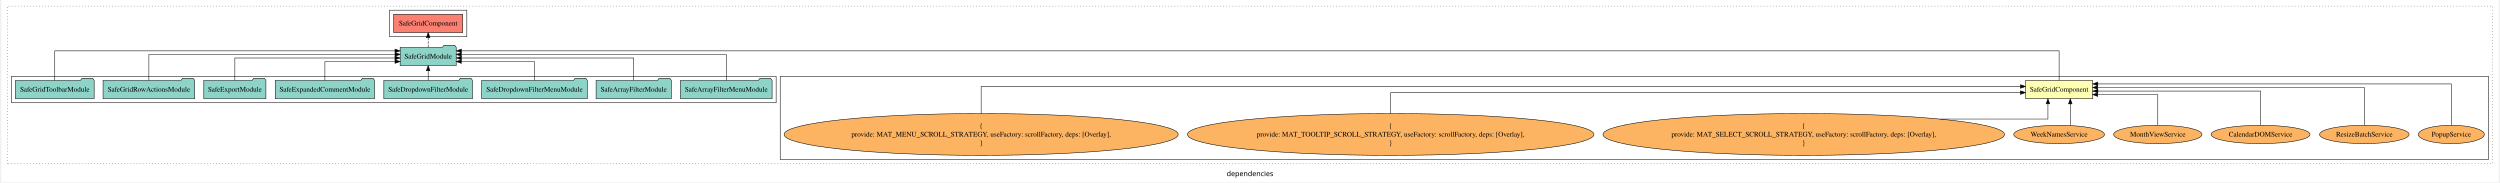
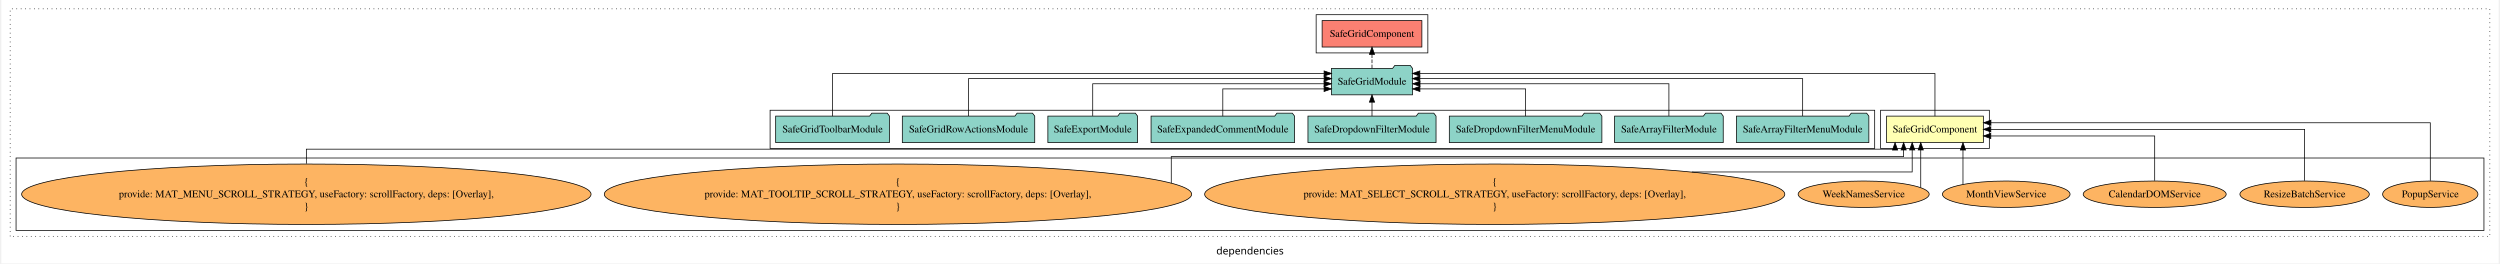
- <svg xmlns="http://www.w3.org/2000/svg" width="4909pt" height="358pt" viewBox="0.00 0.00 4909.00 358.39">
+ <svg xmlns="http://www.w3.org/2000/svg" width="3398pt" height="358pt" viewBox="0.00 0.00 3398.00 358.39">
  <g id="graph0" class="graph" transform="scale(1 1) rotate(0) translate(4 354.39)">
-     <polygon fill="white" stroke="transparent" points="-4,4 -4,-354.39 4905,-354.39 4905,4 -4,4" />
-     <text text-anchor="middle" x="2450.5" y="-8.2" font-family="sans-serif" font-size="14.00">dependencies</text>
+     <polygon fill="white" stroke="transparent" points="-4,4 -4,-354.39 3394,-354.39 3394,4 -4,4" />
+     <text text-anchor="middle" x="1695" y="-8.2" font-family="sans-serif" font-size="14.00">dependencies</text>
    <g id="clust1" class="cluster">
-       <polygon fill="none" stroke="black" stroke-dasharray="1,5" points="8,-32.8 8,-342.39 4893,-342.39 4893,-32.8 8,-32.8" />
+       <polygon fill="none" stroke="black" stroke-dasharray="1,5" points="8,-32.8 8,-342.39 3382,-342.39 3382,-32.8 8,-32.8" />
+     </g>
+     <g id="clust2" class="cluster">
+       <polygon fill="none" stroke="black" points="2553,-152.39 2553,-204.39 2701,-204.39 2701,-152.39 2553,-152.39" />
    </g>
    <g id="clust3" class="cluster">
-       <polygon fill="none" stroke="black" points="1527,-40.8 1527,-204.39 4885,-204.39 4885,-40.8 1527,-40.8" />
+       <polygon fill="none" stroke="black" points="16,-40.8 16,-139.39 3374,-139.39 3374,-40.8 16,-40.8" />
    </g>
    <g id="clust4" class="cluster">
-       <polygon fill="none" stroke="black" points="16,-152.39 16,-204.39 1519,-204.39 1519,-152.39 16,-152.39" />
+       <polygon fill="none" stroke="black" points="1042,-152.39 1042,-204.39 2545,-204.39 2545,-152.39 1042,-152.39" />
    </g>
    <g id="clust5" class="cluster">
-       <polygon fill="none" stroke="black" points="759,-282.39 759,-334.39 911,-334.39 911,-282.39 759,-282.39" />
+       <polygon fill="none" stroke="black" points="1785,-282.39 1785,-334.39 1937,-334.39 1937,-282.39 1785,-282.39" />
    </g>
    <g id="node1" class="node">
-       <polygon fill="#ffffb3" stroke="black" points="4106.87,-196.39 3975.13,-196.39 3975.13,-160.39 4106.87,-160.39 4106.87,-196.39" />
-       <text text-anchor="middle" x="4041" y="-174.19" font-family="Times,serif" font-size="14.00">SafeGridComponent</text>
+       <polygon fill="#ffffb3" stroke="black" points="2692.87,-196.39 2561.13,-196.39 2561.13,-160.39 2692.87,-160.39 2692.87,-196.39" />
+       <text text-anchor="middle" x="2627" y="-174.19" font-family="Times,serif" font-size="14.00">SafeGridComponent</text>
    </g>
    <g id="node2" class="node">
-       <polygon fill="#8dd3c7" stroke="black" points="890.09,-261.39 887.09,-265.39 866.09,-265.39 863.09,-261.39 779.91,-261.39 779.91,-225.39 890.09,-225.39 890.09,-261.39" />
-       <text text-anchor="middle" x="835" y="-239.19" font-family="Times,serif" font-size="14.00">SafeGridModule</text>
+       <polygon fill="#8dd3c7" stroke="black" points="1916.09,-261.39 1913.09,-265.39 1892.09,-265.39 1889.09,-261.39 1805.91,-261.39 1805.91,-225.39 1916.09,-225.39 1916.09,-261.39" />
+       <text text-anchor="middle" x="1861" y="-239.19" font-family="Times,serif" font-size="14.00">SafeGridModule</text>
    </g>
    <g id="edge1" class="edge">
-       <path fill="none" stroke="black" d="M4041,-196.4C4041,-218.88 4041,-254.39 4041,-254.39 4041,-254.39 900.31,-254.39 900.31,-254.39" />
-       <polygon fill="black" stroke="black" points="900.31,-250.89 890.31,-254.39 900.31,-257.89 900.31,-250.89" />
+       <path fill="none" stroke="black" d="M2627,-196.4C2627,-218.88 2627,-254.39 2627,-254.39 2627,-254.39 1926.09,-254.39 1926.09,-254.39" />
+       <polygon fill="black" stroke="black" points="1926.09,-250.89 1916.09,-254.39 1926.09,-257.89 1926.09,-250.89" />
    </g>
    <g id="node19" class="node">
-       <polygon fill="#fb8072" stroke="black" points="902.87,-326.39 767.13,-326.39 767.13,-290.39 902.87,-290.39 902.87,-326.39" />
-       <text text-anchor="middle" x="835" y="-304.19" font-family="Times,serif" font-size="14.00">SafeGridComponent </text>
+       <polygon fill="#fb8072" stroke="black" points="1928.87,-326.39 1793.13,-326.39 1793.13,-290.39 1928.87,-290.39 1928.87,-326.39" />
+       <text text-anchor="middle" x="1861" y="-304.19" font-family="Times,serif" font-size="14.00">SafeGridComponent </text>
    </g>
    <g id="edge18" class="edge">
-       <path fill="none" stroke="black" stroke-dasharray="5,2" d="M835,-261.5C835,-261.5 835,-280.38 835,-280.38" />
-       <polygon fill="black" stroke="black" points="831.5,-280.38 835,-290.38 838.5,-280.38 831.5,-280.38" />
+       <path fill="none" stroke="black" stroke-dasharray="5,2" d="M1861,-261.5C1861,-261.5 1861,-280.38 1861,-280.38" />
+       <polygon fill="black" stroke="black" points="1857.5,-280.38 1861,-290.38 1864.5,-280.38 1857.5,-280.38" />
    </g>
    <g id="node3" class="node">
-       <ellipse fill="#fdb462" stroke="black" cx="4812" cy="-90.1" rx="64.86" ry="18" />
-       <text text-anchor="middle" x="4812" y="-85.9" font-family="Times,serif" font-size="14.00">PopupService</text>
+       <ellipse fill="#fdb462" stroke="black" cx="3301" cy="-90.1" rx="64.86" ry="18" />
+       <text text-anchor="middle" x="3301" y="-85.9" font-family="Times,serif" font-size="14.00">PopupService</text>
    </g>
    <g id="edge2" class="edge">
-       <path fill="none" stroke="black" d="M4812,-108.31C4812,-136.97 4812,-189.39 4812,-189.39 4812,-189.39 4117.07,-189.39 4117.07,-189.39" />
-       <polygon fill="black" stroke="black" points="4117.07,-185.89 4107.07,-189.39 4117.07,-192.89 4117.07,-185.89" />
+       <path fill="none" stroke="black" d="M3301,-108.4C3301,-136.58 3301,-187.39 3301,-187.39 3301,-187.39 2703.16,-187.39 2703.16,-187.39" />
+       <polygon fill="black" stroke="black" points="2703.16,-183.89 2693.16,-187.39 2703.16,-190.89 2703.16,-183.89" />
    </g>
    <g id="node4" class="node">
-       <ellipse fill="#fdb462" stroke="black" cx="4641" cy="-90.1" rx="88.02" ry="18" />
-       <text text-anchor="middle" x="4641" y="-85.9" font-family="Times,serif" font-size="14.00">ResizeBatchService</text>
+       <ellipse fill="#fdb462" stroke="black" cx="3130" cy="-90.1" rx="88.02" ry="18" />
+       <text text-anchor="middle" x="3130" y="-85.9" font-family="Times,serif" font-size="14.00">ResizeBatchService</text>
    </g>
    <g id="edge3" class="edge">
-       <path fill="none" stroke="black" d="M4641,-108.33C4641,-135.23 4641,-182.39 4641,-182.39 4641,-182.39 4116.93,-182.39 4116.93,-182.39" />
-       <polygon fill="black" stroke="black" points="4116.93,-178.89 4106.93,-182.39 4116.93,-185.89 4116.93,-178.89" />
+       <path fill="none" stroke="black" d="M3130,-108.39C3130,-134.25 3130,-178.39 3130,-178.39 3130,-178.39 2703.02,-178.39 2703.02,-178.39" />
+       <polygon fill="black" stroke="black" points="2703.02,-174.89 2693.02,-178.39 2703.02,-181.89 2703.02,-174.89" />
    </g>
    <g id="node5" class="node">
-       <ellipse fill="#fdb462" stroke="black" cx="4437" cy="-90.1" rx="97.27" ry="18" />
-       <text text-anchor="middle" x="4437" y="-85.9" font-family="Times,serif" font-size="14.00">CalendarDOMService</text>
+       <ellipse fill="#fdb462" stroke="black" cx="2926" cy="-90.1" rx="97.27" ry="18" />
+       <text text-anchor="middle" x="2926" y="-85.9" font-family="Times,serif" font-size="14.00">CalendarDOMService</text>
    </g>
    <g id="edge4" class="edge">
-       <path fill="none" stroke="black" d="M4437,-108.18C4437,-133.22 4437,-175.39 4437,-175.39 4437,-175.39 4117.28,-175.39 4117.28,-175.39" />
-       <polygon fill="black" stroke="black" points="4117.28,-171.89 4107.28,-175.39 4117.28,-178.89 4117.28,-171.89" />
+       <path fill="none" stroke="black" d="M2926,-108.49C2926,-131.91 2926,-169.39 2926,-169.39 2926,-169.39 2702.99,-169.39 2702.99,-169.39" />
+       <polygon fill="black" stroke="black" points="2702.99,-165.89 2692.99,-169.39 2702.99,-172.89 2702.99,-165.89" />
    </g>
    <g id="node6" class="node">
-       <ellipse fill="#fdb462" stroke="black" cx="4235" cy="-90.1" rx="86.83" ry="18" />
-       <text text-anchor="middle" x="4235" y="-85.9" font-family="Times,serif" font-size="14.00">MonthViewService</text>
+       <ellipse fill="#fdb462" stroke="black" cx="2724" cy="-90.1" rx="86.83" ry="18" />
+       <text text-anchor="middle" x="2724" y="-85.9" font-family="Times,serif" font-size="14.00">MonthViewService</text>
    </g>
    <g id="edge5" class="edge">
-       <path fill="none" stroke="black" d="M4235,-108.25C4235,-131.38 4235,-168.39 4235,-168.39 4235,-168.39 4116.95,-168.39 4116.95,-168.39" />
-       <polygon fill="black" stroke="black" points="4116.95,-164.89 4106.95,-168.39 4116.95,-171.89 4116.95,-164.89" />
+       <path fill="none" stroke="black" d="M2665.13,-103.51C2665.13,-103.51 2665.13,-150.25 2665.13,-150.25" />
+       <polygon fill="black" stroke="black" points="2661.63,-150.25 2665.13,-160.25 2668.63,-150.25 2661.63,-150.25" />
    </g>
    <g id="node7" class="node">
-       <ellipse fill="#fdb462" stroke="black" cx="4041" cy="-90.1" rx="89.15" ry="18" />
-       <text text-anchor="middle" x="4041" y="-85.9" font-family="Times,serif" font-size="14.00">WeekNamesService</text>
+       <ellipse fill="#fdb462" stroke="black" cx="2530" cy="-90.1" rx="89.15" ry="18" />
+       <text text-anchor="middle" x="2530" y="-85.9" font-family="Times,serif" font-size="14.00">WeekNamesService</text>
    </g>
    <g id="edge6" class="edge">
-       <path fill="none" stroke="black" d="M4062.98,-107.96C4062.98,-107.96 4062.98,-150.25 4062.98,-150.25" />
-       <polygon fill="black" stroke="black" points="4059.48,-150.25 4062.98,-160.25 4066.48,-150.25 4059.48,-150.25" />
+       <path fill="none" stroke="black" d="M2607.67,-99.21C2607.67,-99.21 2607.67,-150.32 2607.67,-150.32" />
+       <polygon fill="black" stroke="black" points="2604.17,-150.32 2607.67,-160.32 2611.17,-150.32 2604.17,-150.32" />
    </g>
    <g id="node8" class="node">
-       <ellipse fill="#fdb462" stroke="black" cx="3539" cy="-90.1" rx="394.68" ry="41.09" />
-       <text text-anchor="middle" x="3539" y="-102.7" font-family="Times,serif" font-size="14.00">{</text>
-       <text text-anchor="middle" x="3539" y="-85.9" font-family="Times,serif" font-size="14.00">    provide: MAT_SELECT_SCROLL_STRATEGY, useFactory: scrollFactory, deps: [Overlay],</text>
-       <text text-anchor="middle" x="3539" y="-69.1" font-family="Times,serif" font-size="14.00">}</text>
+       <ellipse fill="#fdb462" stroke="black" cx="2028" cy="-90.1" rx="394.68" ry="41.09" />
+       <text text-anchor="middle" x="2028" y="-102.7" font-family="Times,serif" font-size="14.00">{</text>
+       <text text-anchor="middle" x="2028" y="-85.9" font-family="Times,serif" font-size="14.00">    provide: MAT_SELECT_SCROLL_STRATEGY, useFactory: scrollFactory, deps: [Overlay],</text>
+       <text text-anchor="middle" x="2028" y="-69.1" font-family="Times,serif" font-size="14.00">}</text>
    </g>
    <g id="edge7" class="edge">
-       <path fill="none" stroke="black" d="M3807.43,-120.39C3917.25,-120.39 4019.02,-120.39 4019.02,-120.39 4019.02,-120.39 4019.02,-150.36 4019.02,-150.36" />
-       <polygon fill="black" stroke="black" points="4015.52,-150.36 4019.02,-160.36 4022.52,-150.36 4015.52,-150.36" />
+       <path fill="none" stroke="black" d="M2296.21,-120.39C2443.28,-120.39 2596.02,-120.39 2596.02,-120.39 2596.02,-120.39 2596.02,-150.36 2596.02,-150.36" />
+       <polygon fill="black" stroke="black" points="2592.52,-150.36 2596.02,-160.36 2599.52,-150.36 2592.52,-150.36" />
    </g>
    <g id="node9" class="node">
-       <ellipse fill="#fdb462" stroke="black" cx="2727" cy="-90.1" rx="399.57" ry="41.09" />
-       <text text-anchor="middle" x="2727" y="-102.7" font-family="Times,serif" font-size="14.00">{</text>
-       <text text-anchor="middle" x="2727" y="-85.9" font-family="Times,serif" font-size="14.00">    provide: MAT_TOOLTIP_SCROLL_STRATEGY, useFactory: scrollFactory, deps: [Overlay],</text>
-       <text text-anchor="middle" x="2727" y="-69.1" font-family="Times,serif" font-size="14.00">}</text>
+       <ellipse fill="#fdb462" stroke="black" cx="1216" cy="-90.1" rx="399.57" ry="41.09" />
+       <text text-anchor="middle" x="1216" y="-102.7" font-family="Times,serif" font-size="14.00">{</text>
+       <text text-anchor="middle" x="1216" y="-85.9" font-family="Times,serif" font-size="14.00">    provide: MAT_TOOLTIP_SCROLL_STRATEGY, useFactory: scrollFactory, deps: [Overlay],</text>
+       <text text-anchor="middle" x="1216" y="-69.1" font-family="Times,serif" font-size="14.00">}</text>
    </g>
    <g id="edge8" class="edge">
-       <path fill="none" stroke="black" d="M2727,-131.72C2727,-152.14 2727,-172.39 2727,-172.39 2727,-172.39 3964.94,-172.39 3964.94,-172.39" />
-       <polygon fill="black" stroke="black" points="3964.94,-175.89 3974.94,-172.39 3964.94,-168.89 3964.94,-175.89" />
+       <path fill="none" stroke="black" d="M1587.86,-105.21C1587.86,-120.34 1587.86,-141.39 1587.86,-141.39 1587.86,-141.39 2584.37,-141.39 2584.37,-141.39 2584.37,-141.39 2584.37,-150.32 2584.37,-150.32" />
+       <polygon fill="black" stroke="black" points="2580.87,-150.32 2584.37,-160.32 2587.87,-150.32 2580.87,-150.32" />
    </g>
    <g id="node10" class="node">
-       <ellipse fill="#fdb462" stroke="black" cx="1922" cy="-90.1" rx="387.38" ry="41.09" />
-       <text text-anchor="middle" x="1922" y="-102.7" font-family="Times,serif" font-size="14.00">{</text>
-       <text text-anchor="middle" x="1922" y="-85.9" font-family="Times,serif" font-size="14.00">    provide: MAT_MENU_SCROLL_STRATEGY, useFactory: scrollFactory, deps: [Overlay],</text>
-       <text text-anchor="middle" x="1922" y="-69.1" font-family="Times,serif" font-size="14.00">}</text>
+       <ellipse fill="#fdb462" stroke="black" cx="411" cy="-90.1" rx="387.38" ry="41.09" />
+       <text text-anchor="middle" x="411" y="-102.7" font-family="Times,serif" font-size="14.00">{</text>
+       <text text-anchor="middle" x="411" y="-85.9" font-family="Times,serif" font-size="14.00">    provide: MAT_MENU_SCROLL_STRATEGY, useFactory: scrollFactory, deps: [Overlay],</text>
+       <text text-anchor="middle" x="411" y="-69.1" font-family="Times,serif" font-size="14.00">}</text>
    </g>
    <g id="edge9" class="edge">
-       <path fill="none" stroke="black" d="M1922,-131.45C1922,-156.79 1922,-184.39 1922,-184.39 1922,-184.39 3964.97,-184.39 3964.97,-184.39" />
-       <polygon fill="black" stroke="black" points="3964.97,-187.89 3974.97,-184.39 3964.97,-180.89 3964.97,-187.89" />
+       <path fill="none" stroke="black" d="M411,-131.66C411,-142.59 411,-151.39 411,-151.39 411,-151.39 2572.72,-151.39 2572.72,-151.39 2572.72,-151.39 2572.72,-152.27 2572.72,-152.27" />
+       <polygon fill="black" stroke="black" points="2569.22,-150.23 2572.72,-160.23 2576.22,-150.23 2569.22,-150.23" />
    </g>
    <g id="node11" class="node">
-       <polygon fill="#8dd3c7" stroke="black" points="1511.07,-196.39 1508.07,-200.39 1487.07,-200.39 1484.07,-196.39 1330.93,-196.39 1330.93,-160.39 1511.07,-160.39 1511.07,-196.39" />
-       <text text-anchor="middle" x="1421" y="-174.19" font-family="Times,serif" font-size="14.00">SafeArrayFilterMenuModule</text>
+       <polygon fill="#8dd3c7" stroke="black" points="2537.07,-196.39 2534.07,-200.39 2513.07,-200.39 2510.07,-196.39 2356.93,-196.39 2356.93,-160.39 2537.07,-160.39 2537.07,-196.39" />
+       <text text-anchor="middle" x="2447" y="-174.19" font-family="Times,serif" font-size="14.00">SafeArrayFilterMenuModule</text>
    </g>
    <g id="edge10" class="edge">
-       <path fill="none" stroke="black" d="M1421,-196.52C1421,-216.96 1421,-247.39 1421,-247.39 1421,-247.39 900.13,-247.39 900.13,-247.39" />
-       <polygon fill="black" stroke="black" points="900.13,-243.89 890.13,-247.39 900.13,-250.89 900.13,-243.89" />
+       <path fill="none" stroke="black" d="M2447,-196.52C2447,-216.96 2447,-247.39 2447,-247.39 2447,-247.39 1926.13,-247.39 1926.13,-247.39" />
+       <polygon fill="black" stroke="black" points="1926.13,-243.89 1916.13,-247.39 1926.13,-250.89 1926.13,-243.89" />
    </g>
    <g id="node12" class="node">
-       <polygon fill="#8dd3c7" stroke="black" points="1312.91,-196.39 1309.91,-200.39 1288.91,-200.39 1285.91,-196.39 1165.09,-196.39 1165.09,-160.39 1312.91,-160.39 1312.91,-196.39" />
-       <text text-anchor="middle" x="1239" y="-174.19" font-family="Times,serif" font-size="14.00">SafeArrayFilterModule</text>
+       <polygon fill="#8dd3c7" stroke="black" points="2338.91,-196.39 2335.91,-200.39 2314.91,-200.39 2311.91,-196.39 2191.09,-196.39 2191.09,-160.39 2338.91,-160.39 2338.91,-196.39" />
+       <text text-anchor="middle" x="2265" y="-174.19" font-family="Times,serif" font-size="14.00">SafeArrayFilterModule</text>
    </g>
    <g id="edge11" class="edge">
-       <path fill="none" stroke="black" d="M1239,-196.66C1239,-214.95 1239,-240.39 1239,-240.39 1239,-240.39 900.33,-240.39 900.33,-240.39" />
-       <polygon fill="black" stroke="black" points="900.33,-236.89 890.33,-240.39 900.33,-243.89 900.33,-236.89" />
+       <path fill="none" stroke="black" d="M2265,-196.66C2265,-214.95 2265,-240.39 2265,-240.39 2265,-240.39 1926.33,-240.39 1926.33,-240.39" />
+       <polygon fill="black" stroke="black" points="1926.33,-236.89 1916.33,-240.39 1926.33,-243.89 1926.33,-236.89" />
    </g>
    <g id="node13" class="node">
-       <polygon fill="#8dd3c7" stroke="black" points="1147.8,-196.39 1144.8,-200.39 1123.8,-200.39 1120.8,-196.39 940.2,-196.39 940.2,-160.39 1147.8,-160.39 1147.8,-196.39" />
-       <text text-anchor="middle" x="1044" y="-174.19" font-family="Times,serif" font-size="14.00">SafeDropdownFilterMenuModule</text>
+       <polygon fill="#8dd3c7" stroke="black" points="2173.8,-196.39 2170.8,-200.39 2149.8,-200.39 2146.8,-196.39 1966.2,-196.39 1966.2,-160.39 2173.8,-160.39 2173.8,-196.39" />
+       <text text-anchor="middle" x="2070" y="-174.19" font-family="Times,serif" font-size="14.00">SafeDropdownFilterMenuModule</text>
    </g>
    <g id="edge12" class="edge">
-       <path fill="none" stroke="black" d="M1044,-196.4C1044,-212.44 1044,-233.39 1044,-233.39 1044,-233.39 900.19,-233.39 900.19,-233.39" />
-       <polygon fill="black" stroke="black" points="900.19,-229.89 890.19,-233.39 900.19,-236.89 900.19,-229.89" />
+       <path fill="none" stroke="black" d="M2070,-196.4C2070,-212.44 2070,-233.39 2070,-233.39 2070,-233.39 1926.19,-233.39 1926.19,-233.39" />
+       <polygon fill="black" stroke="black" points="1926.19,-229.89 1916.19,-233.39 1926.19,-236.89 1926.19,-229.89" />
    </g>
    <g id="node14" class="node">
-       <polygon fill="#8dd3c7" stroke="black" points="922.14,-196.39 919.14,-200.39 898.14,-200.39 895.14,-196.39 747.86,-196.39 747.86,-160.39 922.14,-160.39 922.14,-196.39" />
-       <text text-anchor="middle" x="835" y="-174.19" font-family="Times,serif" font-size="14.00">SafeDropdownFilterModule</text>
+       <polygon fill="#8dd3c7" stroke="black" points="1948.14,-196.39 1945.14,-200.39 1924.14,-200.39 1921.14,-196.39 1773.86,-196.39 1773.86,-160.39 1948.14,-160.39 1948.14,-196.39" />
+       <text text-anchor="middle" x="1861" y="-174.19" font-family="Times,serif" font-size="14.00">SafeDropdownFilterModule</text>
    </g>
    <g id="edge13" class="edge">
-       <path fill="none" stroke="black" d="M835,-196.5C835,-196.5 835,-215.38 835,-215.38" />
-       <polygon fill="black" stroke="black" points="831.5,-215.38 835,-225.38 838.5,-215.38 831.5,-215.38" />
+       <path fill="none" stroke="black" d="M1861,-196.5C1861,-196.5 1861,-215.38 1861,-215.38" />
+       <polygon fill="black" stroke="black" points="1857.5,-215.38 1861,-225.38 1864.5,-215.38 1857.5,-215.38" />
    </g>
    <g id="node15" class="node">
-       <polygon fill="#8dd3c7" stroke="black" points="729.63,-196.39 726.63,-200.39 705.63,-200.39 702.63,-196.39 534.37,-196.39 534.37,-160.39 729.63,-160.39 729.63,-196.39" />
-       <text text-anchor="middle" x="632" y="-174.19" font-family="Times,serif" font-size="14.00">SafeExpandedCommentModule</text>
+       <polygon fill="#8dd3c7" stroke="black" points="1755.63,-196.39 1752.63,-200.39 1731.63,-200.39 1728.63,-196.39 1560.37,-196.39 1560.37,-160.39 1755.63,-160.39 1755.63,-196.39" />
+       <text text-anchor="middle" x="1658" y="-174.19" font-family="Times,serif" font-size="14.00">SafeExpandedCommentModule</text>
    </g>
    <g id="edge14" class="edge">
-       <path fill="none" stroke="black" d="M632,-196.4C632,-212.44 632,-233.39 632,-233.39 632,-233.39 769.8,-233.39 769.8,-233.39" />
-       <polygon fill="black" stroke="black" points="769.8,-236.89 779.8,-233.39 769.8,-229.89 769.8,-236.89" />
+       <path fill="none" stroke="black" d="M1658,-196.4C1658,-212.44 1658,-233.39 1658,-233.39 1658,-233.39 1795.8,-233.39 1795.8,-233.39" />
+       <polygon fill="black" stroke="black" points="1795.8,-236.89 1805.8,-233.39 1795.8,-229.89 1795.8,-236.89" />
    </g>
    <g id="node16" class="node">
-       <polygon fill="#8dd3c7" stroke="black" points="516.03,-196.39 513.03,-200.39 492.03,-200.39 489.03,-196.39 393.97,-196.39 393.97,-160.39 516.03,-160.39 516.03,-196.39" />
-       <text text-anchor="middle" x="455" y="-174.19" font-family="Times,serif" font-size="14.00">SafeExportModule</text>
+       <polygon fill="#8dd3c7" stroke="black" points="1542.03,-196.39 1539.03,-200.39 1518.03,-200.39 1515.03,-196.39 1419.97,-196.39 1419.97,-160.39 1542.03,-160.39 1542.03,-196.39" />
+       <text text-anchor="middle" x="1481" y="-174.19" font-family="Times,serif" font-size="14.00">SafeExportModule</text>
    </g>
    <g id="edge15" class="edge">
-       <path fill="none" stroke="black" d="M455,-196.66C455,-214.95 455,-240.39 455,-240.39 455,-240.39 769.74,-240.39 769.74,-240.39" />
-       <polygon fill="black" stroke="black" points="769.74,-243.89 779.74,-240.39 769.74,-236.89 769.74,-243.89" />
+       <path fill="none" stroke="black" d="M1481,-196.66C1481,-214.95 1481,-240.39 1481,-240.39 1481,-240.39 1795.74,-240.39 1795.74,-240.39" />
+       <polygon fill="black" stroke="black" points="1795.74,-243.89 1805.74,-240.39 1795.74,-236.89 1795.74,-243.89" />
    </g>
    <g id="node17" class="node">
-       <polygon fill="#8dd3c7" stroke="black" points="376.09,-196.39 373.09,-200.39 352.09,-200.39 349.09,-196.39 195.91,-196.39 195.91,-160.39 376.09,-160.39 376.09,-196.39" />
-       <text text-anchor="middle" x="286" y="-174.19" font-family="Times,serif" font-size="14.00">SafeGridRowActionsModule</text>
+       <polygon fill="#8dd3c7" stroke="black" points="1402.09,-196.39 1399.09,-200.39 1378.09,-200.39 1375.09,-196.39 1221.91,-196.39 1221.91,-160.39 1402.09,-160.39 1402.09,-196.39" />
+       <text text-anchor="middle" x="1312" y="-174.19" font-family="Times,serif" font-size="14.00">SafeGridRowActionsModule</text>
    </g>
    <g id="edge16" class="edge">
-       <path fill="none" stroke="black" d="M286,-196.52C286,-216.96 286,-247.39 286,-247.39 286,-247.39 769.85,-247.39 769.85,-247.39" />
-       <polygon fill="black" stroke="black" points="769.85,-250.89 779.85,-247.39 769.85,-243.89 769.85,-250.89" />
+       <path fill="none" stroke="black" d="M1312,-196.52C1312,-216.96 1312,-247.39 1312,-247.39 1312,-247.39 1795.85,-247.39 1795.85,-247.39" />
+       <polygon fill="black" stroke="black" points="1795.85,-250.89 1805.85,-247.39 1795.85,-243.89 1795.85,-250.89" />
    </g>
    <g id="node18" class="node">
-       <polygon fill="#8dd3c7" stroke="black" points="178.41,-196.39 175.41,-200.39 154.41,-200.39 151.41,-196.39 23.59,-196.39 23.59,-160.39 178.41,-160.39 178.41,-196.39" />
-       <text text-anchor="middle" x="101" y="-174.19" font-family="Times,serif" font-size="14.00">SafeGridToolbarModule</text>
+       <polygon fill="#8dd3c7" stroke="black" points="1204.41,-196.39 1201.41,-200.39 1180.41,-200.39 1177.41,-196.39 1049.59,-196.39 1049.59,-160.39 1204.41,-160.39 1204.41,-196.39" />
+       <text text-anchor="middle" x="1127" y="-174.19" font-family="Times,serif" font-size="14.00">SafeGridToolbarModule</text>
    </g>
    <g id="edge17" class="edge">
-       <path fill="none" stroke="black" d="M101,-196.4C101,-218.88 101,-254.39 101,-254.39 101,-254.39 769.83,-254.39 769.83,-254.39" />
-       <polygon fill="black" stroke="black" points="769.83,-257.89 779.83,-254.39 769.83,-250.89 769.83,-257.89" />
+       <path fill="none" stroke="black" d="M1127,-196.4C1127,-218.88 1127,-254.39 1127,-254.39 1127,-254.39 1795.83,-254.39 1795.83,-254.39" />
+       <polygon fill="black" stroke="black" points="1795.83,-257.89 1805.83,-254.39 1795.83,-250.89 1795.83,-257.89" />
    </g>
  </g>
</svg>
